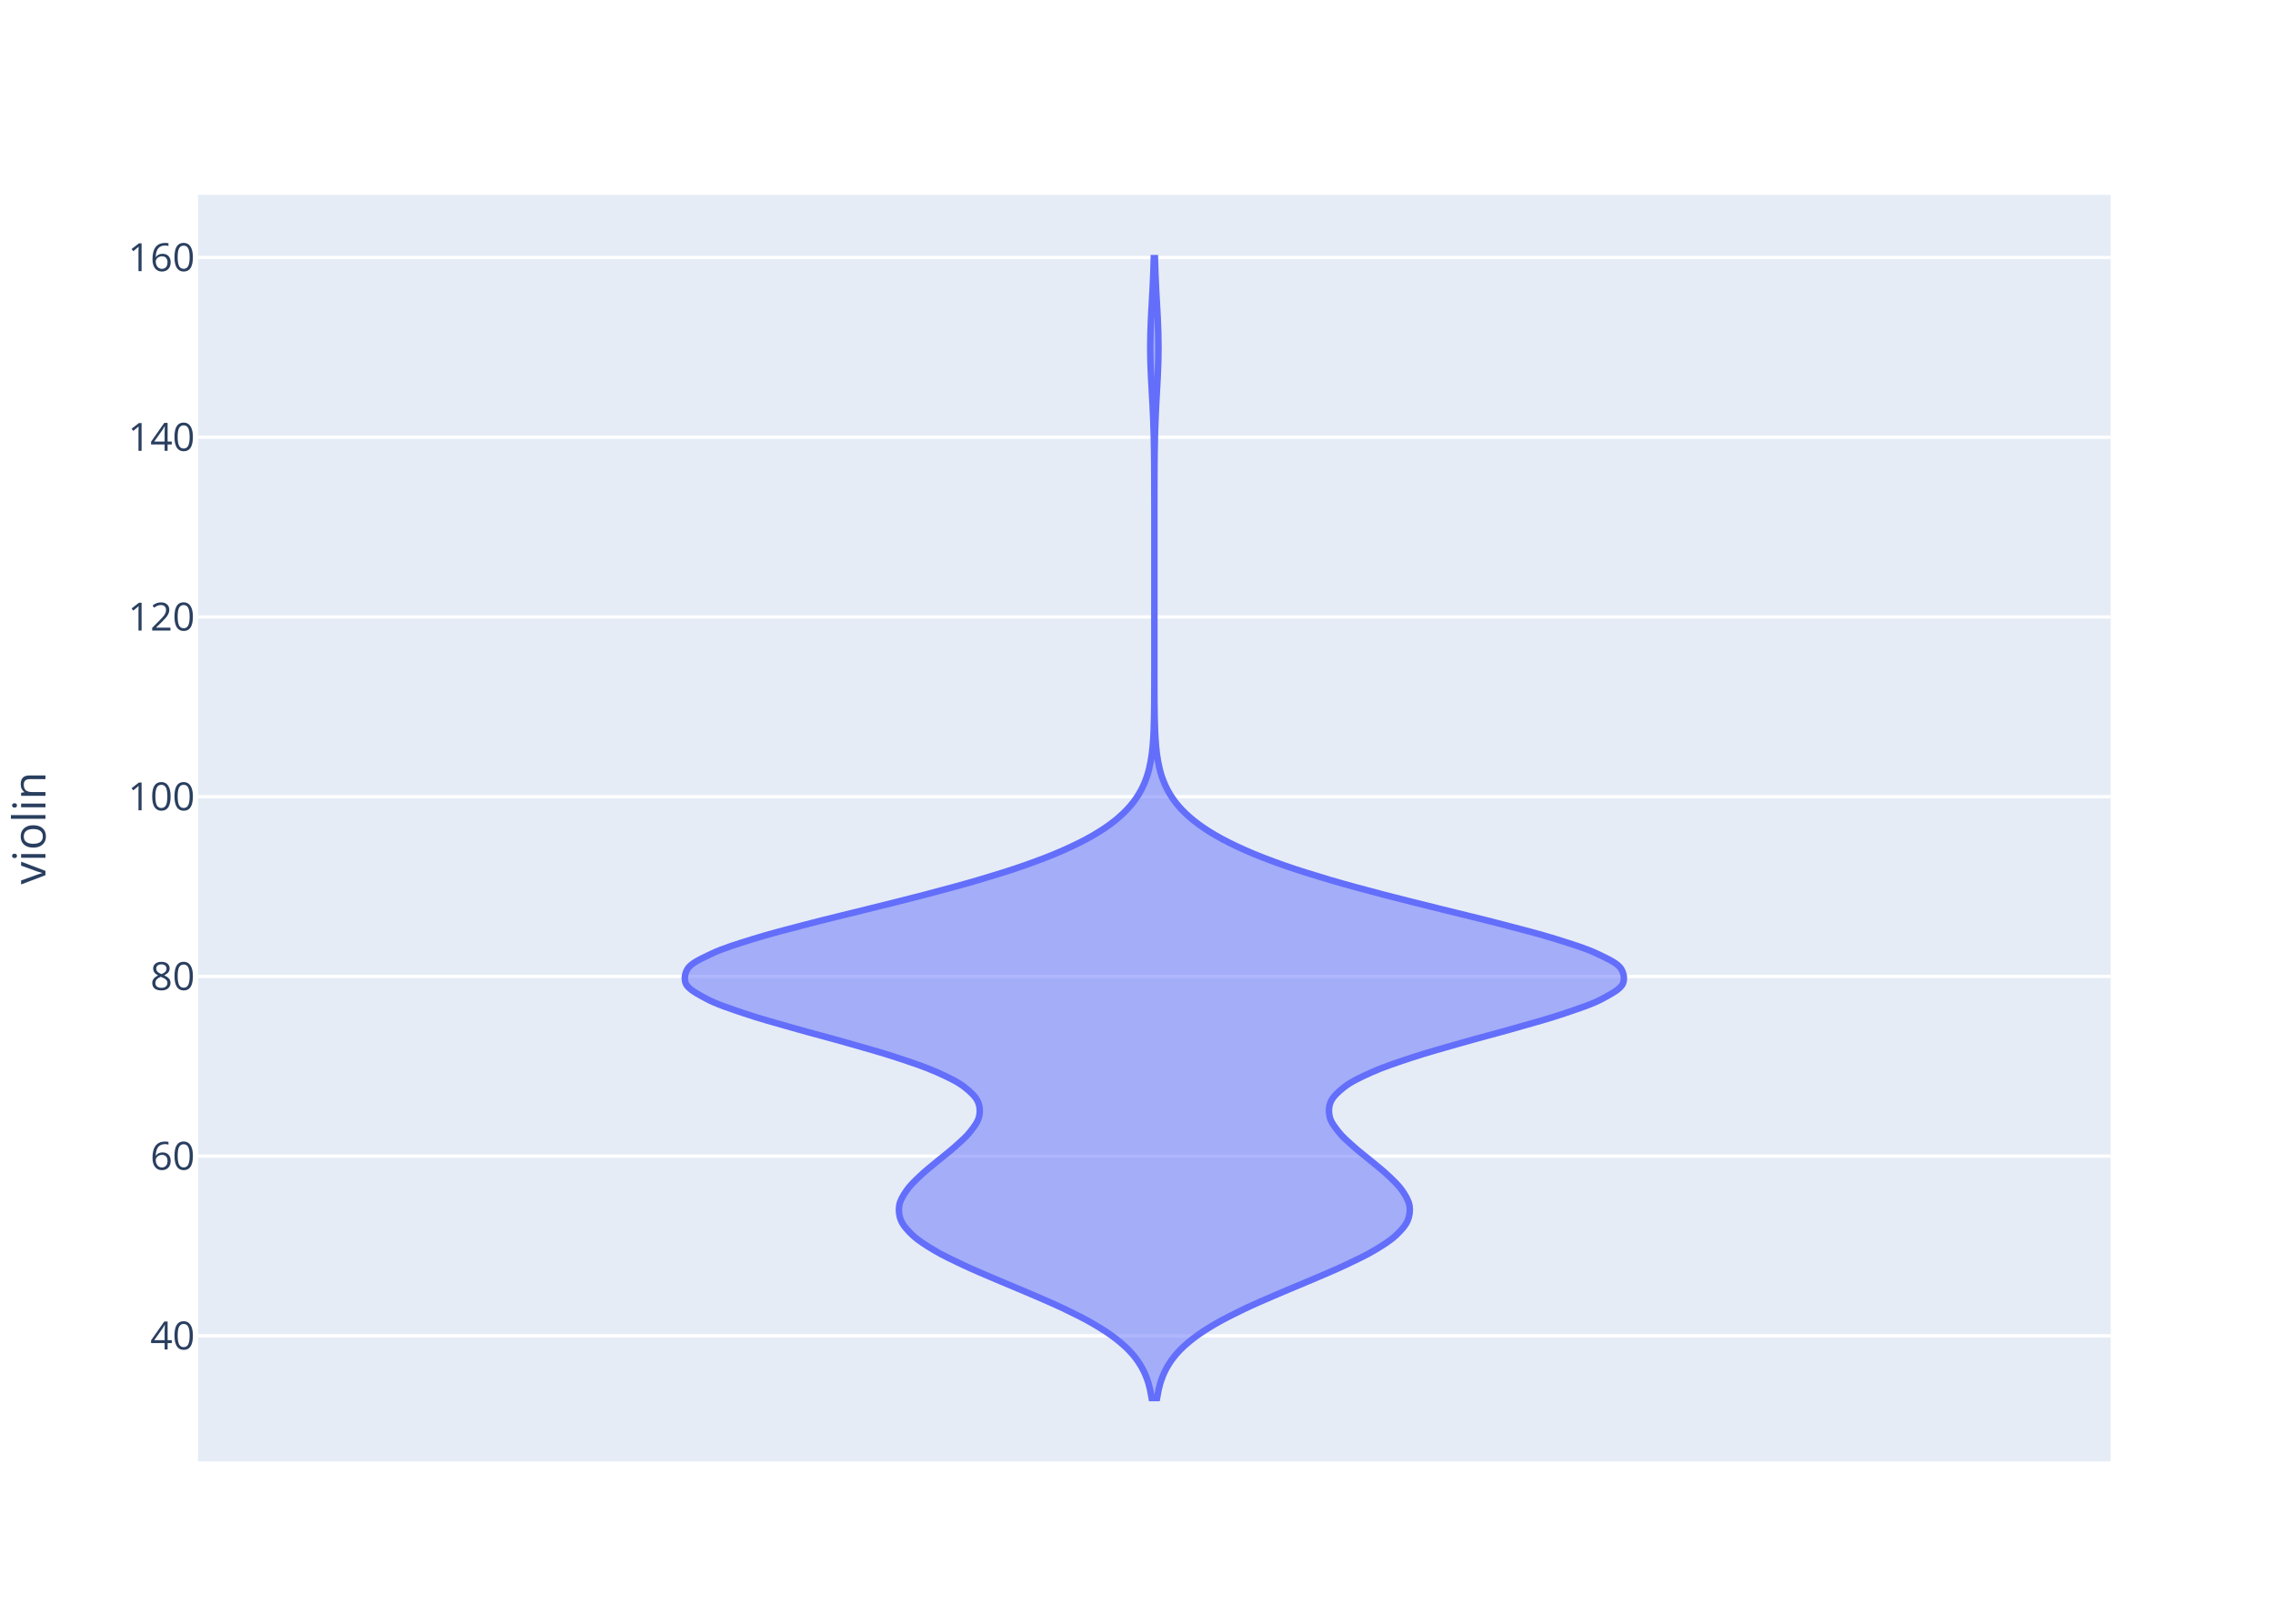
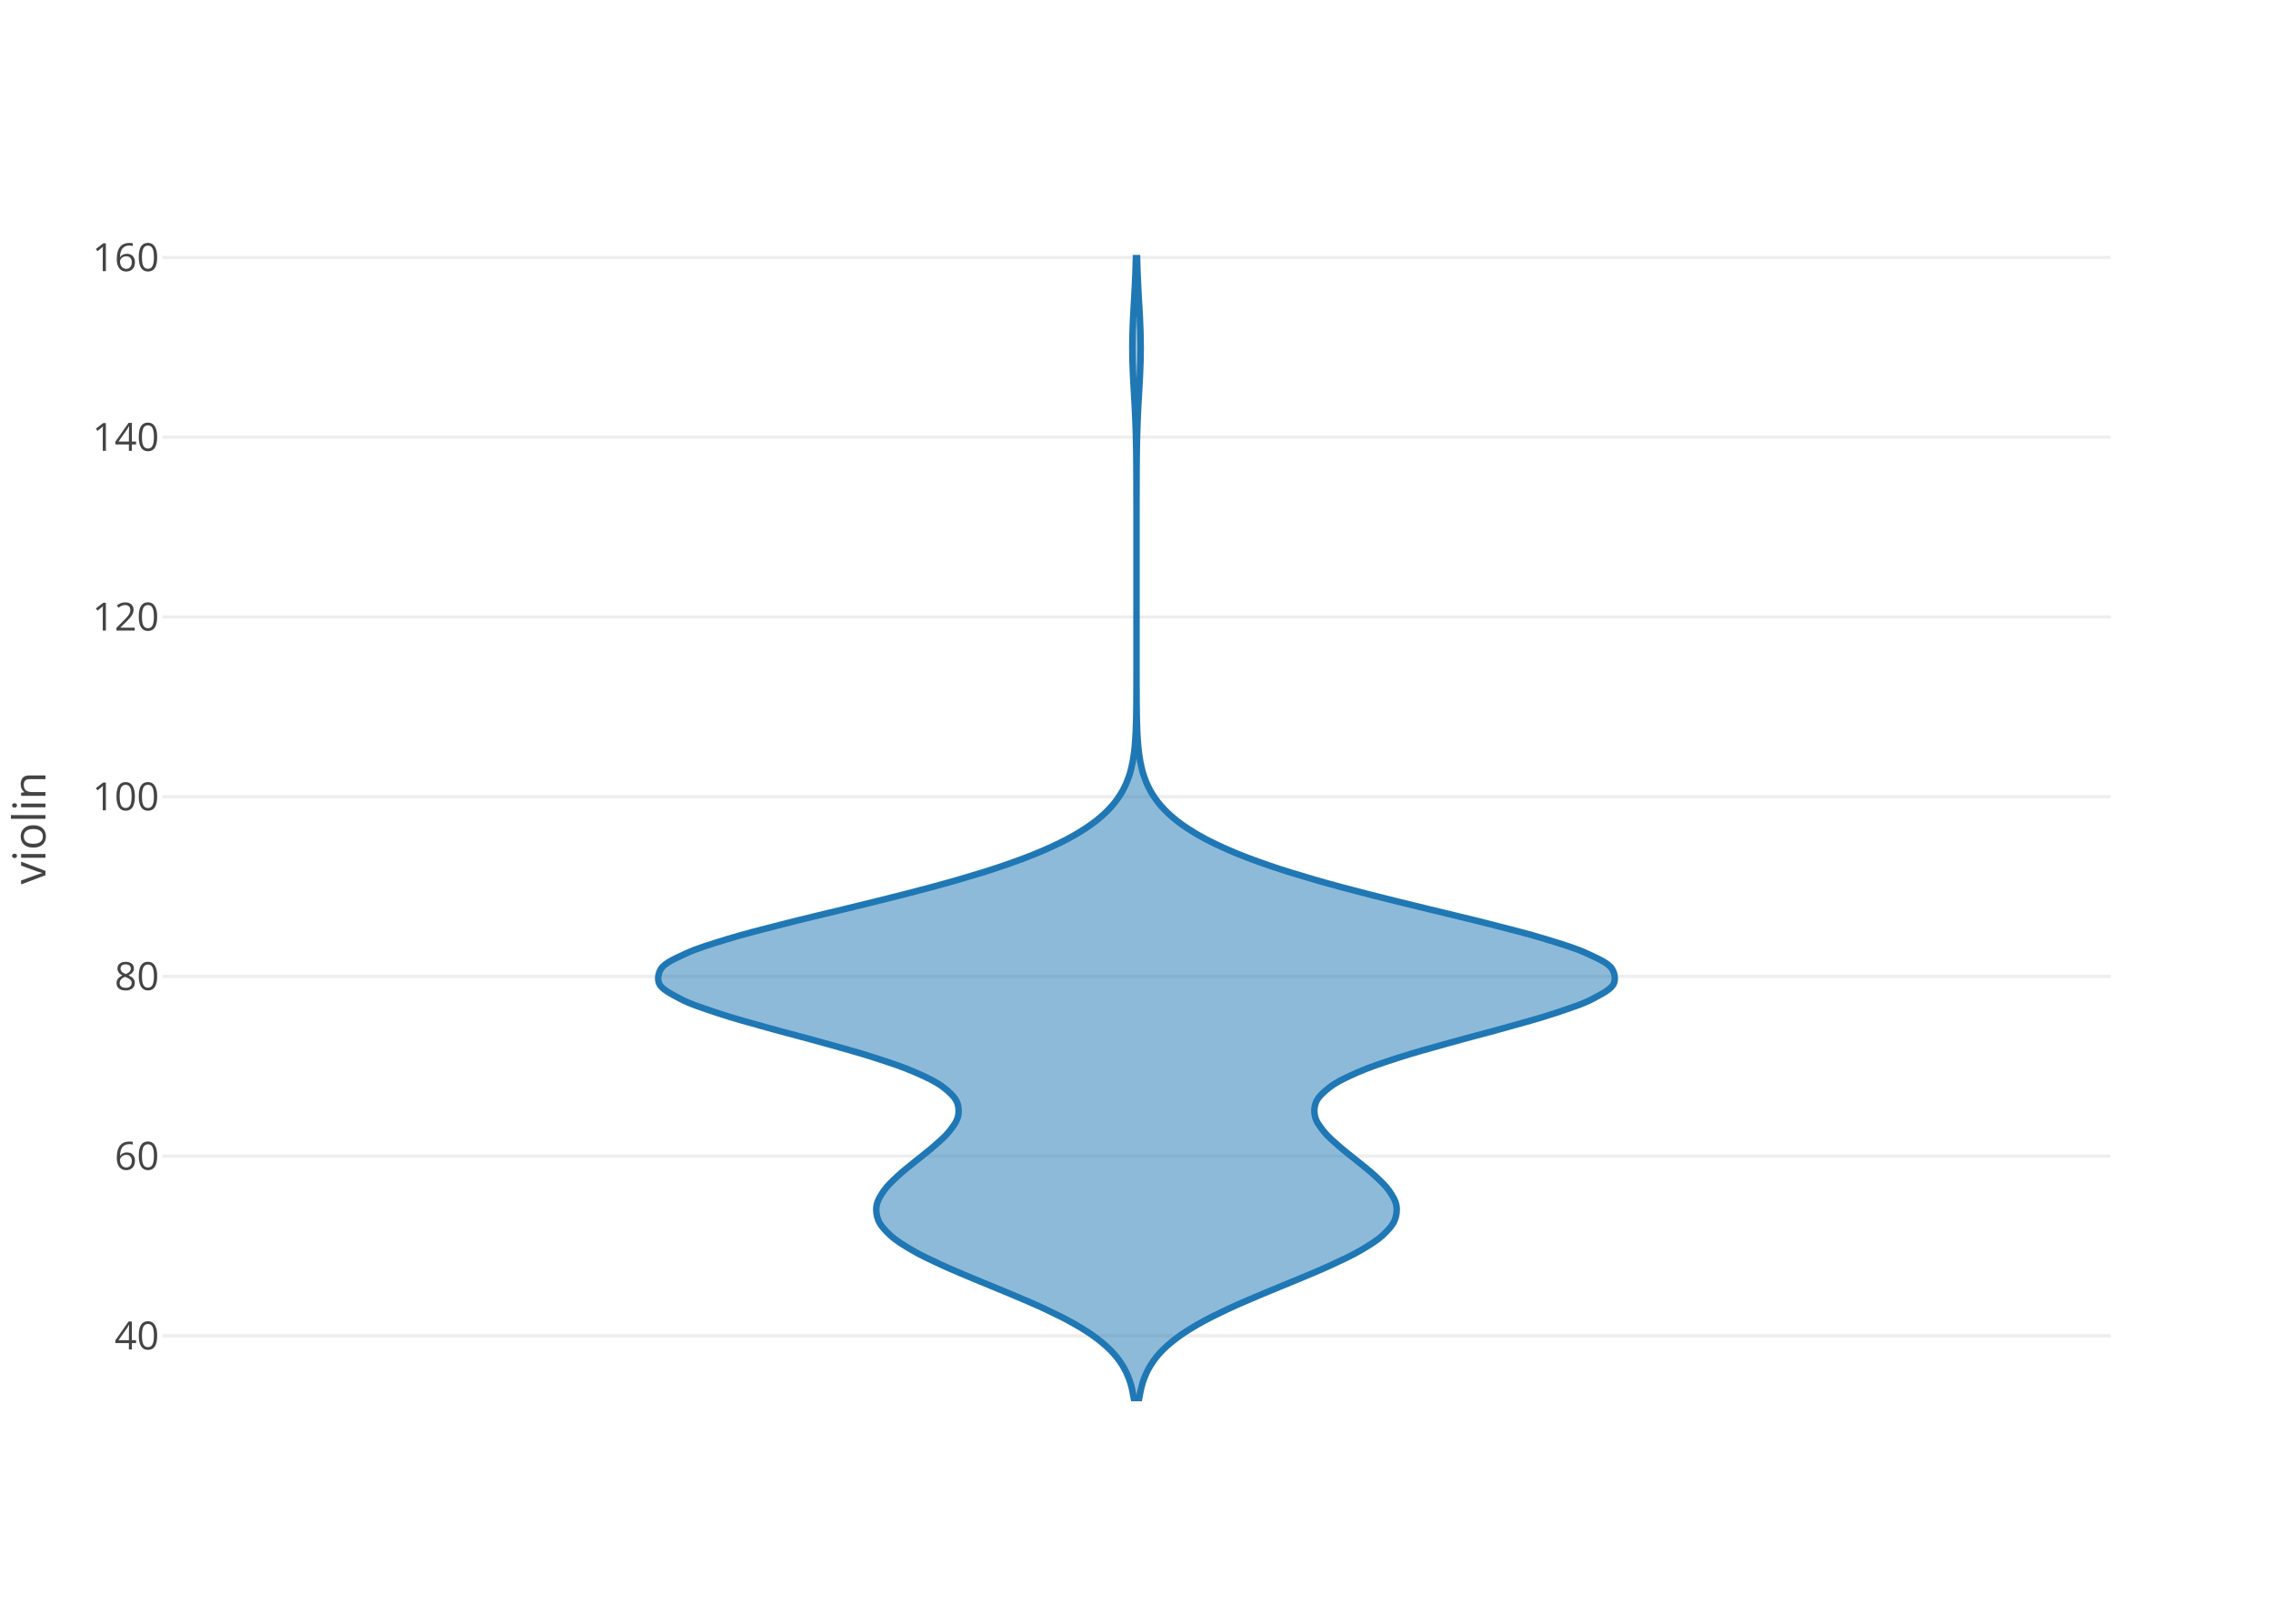
<svg xmlns="http://www.w3.org/2000/svg" class="main-svg" width="700" height="500" viewBox="0 0 700 500">
  <rect x="0" y="0" width="700" height="500" style="fill: rgb(255, 255, 255); fill-opacity: 1;" />
  <defs id="id-1">
    <g class="clips">
      <clipPath id="id-2" class="plotclip">
-         <rect width="589" height="390" />
+         <rect width="600" height="390" />
      </clipPath>
      <clipPath class="axesclip" id="id-3">
-         <rect x="61" y="0" width="589" height="500" />
+         <rect x="50" y="0" width="600" height="500" />
      </clipPath>
      <clipPath class="axesclip" id="id-4">
        <rect x="0" y="60" width="700" height="390" />
      </clipPath>
      <clipPath class="axesclip" id="id-5">
-         <rect x="61" y="60" width="589" height="390" />
+         <rect x="50" y="60" width="600" height="390" />
      </clipPath>
    </g>
    <g class="gradients" />
  </defs>
-   <g class="bglayer">
-     <rect class="bg" x="61" y="60" width="589" height="390" style="fill: rgb(229, 236, 246); fill-opacity: 1; stroke-width: 0;" />
-   </g>
+   <g class="bglayer" />
  <g class="layer-below">
    <g class="imagelayer" />
    <g class="shapelayer" />
  </g>
  <g class="cartesianlayer">
    <g class="subplot xy">
      <g class="layer-subplot">
        <g class="shapelayer" />
        <g class="imagelayer" />
      </g>
      <g class="gridlayer">
        <g class="x" />
        <g class="y">
-           <path class="ygrid crisp" transform="translate(0,411.34)" d="M61,0h589" style="stroke: rgb(255, 255, 255); stroke-opacity: 1; stroke-width: 1px;" />
-           <path class="ygrid crisp" transform="translate(0,356)" d="M61,0h589" style="stroke: rgb(255, 255, 255); stroke-opacity: 1; stroke-width: 1px;" />
-           <path class="ygrid crisp" transform="translate(0,300.66)" d="M61,0h589" style="stroke: rgb(255, 255, 255); stroke-opacity: 1; stroke-width: 1px;" />
-           <path class="ygrid crisp" transform="translate(0,245.32)" d="M61,0h589" style="stroke: rgb(255, 255, 255); stroke-opacity: 1; stroke-width: 1px;" />
-           <path class="ygrid crisp" transform="translate(0,189.97)" d="M61,0h589" style="stroke: rgb(255, 255, 255); stroke-opacity: 1; stroke-width: 1px;" />
-           <path class="ygrid crisp" transform="translate(0,134.63)" d="M61,0h589" style="stroke: rgb(255, 255, 255); stroke-opacity: 1; stroke-width: 1px;" />
-           <path class="ygrid crisp" transform="translate(0,79.29)" d="M61,0h589" style="stroke: rgb(255, 255, 255); stroke-opacity: 1; stroke-width: 1px;" />
+           <path class="ygrid crisp" transform="translate(0,411.34)" d="M50,0h600" style="stroke: rgb(238, 238, 238); stroke-opacity: 1; stroke-width: 1px;" />
+           <path class="ygrid crisp" transform="translate(0,356)" d="M50,0h600" style="stroke: rgb(238, 238, 238); stroke-opacity: 1; stroke-width: 1px;" />
+           <path class="ygrid crisp" transform="translate(0,300.66)" d="M50,0h600" style="stroke: rgb(238, 238, 238); stroke-opacity: 1; stroke-width: 1px;" />
+           <path class="ygrid crisp" transform="translate(0,245.32)" d="M50,0h600" style="stroke: rgb(238, 238, 238); stroke-opacity: 1; stroke-width: 1px;" />
+           <path class="ygrid crisp" transform="translate(0,189.97)" d="M50,0h600" style="stroke: rgb(238, 238, 238); stroke-opacity: 1; stroke-width: 1px;" />
+           <path class="ygrid crisp" transform="translate(0,134.63)" d="M50,0h600" style="stroke: rgb(238, 238, 238); stroke-opacity: 1; stroke-width: 1px;" />
+           <path class="ygrid crisp" transform="translate(0,79.29)" d="M50,0h600" style="stroke: rgb(238, 238, 238); stroke-opacity: 1; stroke-width: 1px;" />
        </g>
      </g>
      <g class="zerolinelayer" />
      <path class="xlines-below" />
      <path class="ylines-below" />
      <g class="overlines-below" />
      <g class="xaxislayer-below" />
      <g class="yaxislayer-below" />
      <g class="overaxes-below" />
-       <g class="plot" transform="translate(61,60)" clip-path="url('#id-2')">
+       <g class="plot" transform="translate(50,60)" clip-path="url('#id-2')">
        <g class="violinlayer mlayer">
          <g class="trace violins" style="opacity: 1;">
-             <path class="violin" d="M295.32,370.5Q295.85,367.44 296.32,365.94C296.8,364.4 297.39,362.86 298.2,361.38C299.06,359.81 300.12,358.27 301.39,356.82C302.78,355.22 304.47,353.72 306.32,352.27C308.37,350.66 310.74,349.17 313.22,347.71C315.94,346.11 318.95,344.63 322.02,343.15C325.28,341.58 328.79,340.09 332.26,338.59C335.81,337.05 339.53,335.56 343.1,334.03C346.61,332.52 350.2,331.04 353.51,329.47C356.62,328 359.74,326.54 362.43,324.92C364.83,323.48 367.19,322.02 368.95,320.36C370.45,318.94 371.86,317.42 372.53,315.8C373.13,314.36 373.32,312.72 373.07,311.24C372.81,309.68 371.86,308.13 370.88,306.68C369.79,305.07 368.21,303.6 366.67,302.12C365.03,300.55 363.12,299.07 361.31,297.56C359.49,296.04 357.52,294.57 355.79,293.01C354.15,291.53 352.42,290.06 351.17,288.45C350.04,287 348.86,285.47 348.49,283.89C348.14,282.42 348.19,280.75 348.8,279.33C349.5,277.68 351.18,276.16 352.95,274.77C355.15,273.04 358.22,271.62 361.36,270.21C365.05,268.55 369.42,267.11 373.81,265.66C378.65,264.06 383.98,262.6 389.21,261.1C394.61,259.55 400.34,258.09 405.73,256.54C410.94,255.05 416.3,253.6 421.03,251.98C425.22,250.54 429.54,249.18 432.71,247.42C435.18,246.05 438.05,244.62 438.8,242.86C439.38,241.49 439.09,239.66 438.23,238.31C437.06,236.47 433.85,235.13 431.01,233.75C427.43,232.01 422.77,230.63 418.2,229.19C413.05,227.57 407.28,226.12 401.61,224.63C395.67,223.07 389.39,221.59 383.31,220.07C377.25,218.55 371.08,217.06 365.18,215.51C359.51,214.02 353.89,212.52 348.57,210.95C343.61,209.48 338.76,207.99 334.26,206.4C330.14,204.94 326.19,203.45 322.57,201.84C319.31,200.39 316.22,198.89 313.45,197.28C310.97,195.84 308.68,194.33 306.68,192.72C304.88,191.27 303.27,189.75 301.91,188.16C300.66,186.7 299.62,185.16 298.75,183.6C297.93,182.12 297.3,180.59 296.78,179.05C296.27,177.55 295.93,176.02 295.64,174.49C295.35,172.98 295.18,171.45 295.03,169.93C294.88,168.41 294.8,166.89 294.73,165.37C294.66,163.85 294.62,162.33 294.59,160.81C294.56,159.29 294.54,157.77 294.53,156.25C294.52,154.73 294.52,153.21 294.51,151.69C294.51,150.17 294.5,148.66 294.5,147.14C294.5,145.62 294.5,144.1 294.5,142.58C294.5,141.06 294.5,139.54 294.5,138.02C294.5,136.5 294.5,134.98 294.5,133.46C294.5,131.94 294.5,130.42 294.5,128.9C294.5,127.38 294.5,125.86 294.5,124.34C294.5,122.82 294.5,121.31 294.5,119.79C294.5,118.27 294.5,116.75 294.5,115.23C294.5,113.71 294.5,112.19 294.5,110.67C294.5,109.15 294.5,107.63 294.5,106.11C294.5,104.59 294.5,103.07 294.5,101.55C294.5,100.03 294.5,98.51 294.5,96.99C294.5,95.47 294.51,93.96 294.51,92.44C294.51,90.92 294.52,89.4 294.52,87.88C294.53,86.36 294.53,84.84 294.54,83.32C294.55,81.8 294.57,80.28 294.59,78.76C294.61,77.24 294.64,75.72 294.68,74.2C294.72,72.68 294.77,71.16 294.83,69.64C294.89,68.12 294.95,66.6 295.03,65.08C295.1,63.56 295.2,62.05 295.28,60.53C295.36,59.01 295.46,57.49 295.53,55.97C295.6,54.45 295.67,52.93 295.71,51.41C295.75,49.89 295.77,48.37 295.77,46.85C295.77,45.33 295.74,43.81 295.7,42.29C295.66,40.77 295.59,39.25 295.52,37.73C295.45,36.21 295.35,34.7 295.27,33.18C295.19,31.66 295.1,30.14 295.02,28.62C294.95,27.1 294.88,25.58 294.82,24.06Q294.76,22.54 294.67,19.5L294.33,19.5Q294.24,22.54 294.18,24.06C294.12,25.58 294.05,27.1 293.98,28.62C293.9,30.14 293.81,31.66 293.73,33.18C293.65,34.7 293.55,36.21 293.48,37.73C293.41,39.25 293.34,40.77 293.3,42.29C293.26,43.81 293.23,45.33 293.23,46.85C293.23,48.37 293.25,49.89 293.29,51.41C293.33,52.93 293.4,54.45 293.47,55.97C293.54,57.49 293.64,59.01 293.72,60.53C293.8,62.05 293.9,63.56 293.97,65.08C294.05,66.6 294.11,68.12 294.17,69.64C294.23,71.16 294.28,72.68 294.32,74.2C294.36,75.72 294.39,77.24 294.41,78.76C294.43,80.28 294.45,81.8 294.46,83.32C294.47,84.84 294.47,86.36 294.48,87.88C294.48,89.4 294.49,90.92 294.49,92.44C294.49,93.96 294.5,95.47 294.5,96.99C294.5,98.51 294.5,100.03 294.5,101.55C294.5,103.07 294.5,104.59 294.5,106.11C294.5,107.63 294.5,109.15 294.5,110.67C294.5,112.19 294.5,113.71 294.5,115.23C294.5,116.75 294.5,118.27 294.5,119.79C294.5,121.31 294.5,122.82 294.5,124.34C294.5,125.86 294.5,127.38 294.5,128.9C294.5,130.42 294.5,131.94 294.5,133.46C294.5,134.98 294.5,136.5 294.5,138.02C294.5,139.54 294.5,141.06 294.5,142.58C294.5,144.1 294.5,145.62 294.5,147.14C294.5,148.66 294.49,150.17 294.49,151.69C294.48,153.21 294.48,154.73 294.47,156.25C294.46,157.77 294.44,159.29 294.41,160.81C294.38,162.33 294.34,163.85 294.27,165.37C294.2,166.89 294.12,168.41 293.97,169.93C293.82,171.45 293.65,172.98 293.36,174.49C293.07,176.02 292.73,177.55 292.22,179.05C291.7,180.59 291.07,182.12 290.25,183.6C289.38,185.16 288.34,186.7 287.09,188.16C285.73,189.75 284.12,191.27 282.32,192.72C280.32,194.33 278.03,195.84 275.55,197.28C272.78,198.89 269.69,200.39 266.43,201.84C262.81,203.45 258.86,204.94 254.74,206.4C250.24,207.99 245.39,209.48 240.43,210.95C235.11,212.52 229.49,214.02 223.82,215.51C217.92,217.06 211.75,218.55 205.69,220.07C199.61,221.59 193.33,223.07 187.39,224.63C181.72,226.12 175.95,227.57 170.8,229.19C166.23,230.63 161.57,232.01 157.99,233.75C155.15,235.13 151.94,236.47 150.77,238.31C149.91,239.66 149.62,241.49 150.2,242.86C150.95,244.62 153.82,246.05 156.29,247.42C159.46,249.18 163.78,250.54 167.97,251.98C172.7,253.6 178.06,255.05 183.27,256.54C188.66,258.09 194.39,259.55 199.79,261.1C205.02,262.6 210.35,264.06 215.19,265.66C219.58,267.11 223.95,268.55 227.64,270.21C230.78,271.62 233.85,273.04 236.05,274.77C237.82,276.16 239.5,277.68 240.2,279.33C240.81,280.75 240.86,282.42 240.51,283.89C240.14,285.47 238.96,287 237.83,288.45C236.58,290.06 234.85,291.53 233.21,293.01C231.48,294.57 229.51,296.04 227.69,297.56C225.88,299.07 223.97,300.55 222.33,302.12C220.79,303.6 219.21,305.07 218.12,306.68C217.14,308.13 216.19,309.68 215.93,311.24C215.68,312.72 215.87,314.36 216.47,315.8C217.14,317.42 218.55,318.94 220.05,320.36C221.81,322.02 224.17,323.48 226.57,324.92C229.26,326.54 232.38,328 235.49,329.47C238.8,331.04 242.39,332.52 245.9,334.03C249.47,335.56 253.19,337.05 256.74,338.59C260.21,340.09 263.72,341.58 266.98,343.15C270.05,344.63 273.06,346.11 275.78,347.71C278.26,349.17 280.63,350.66 282.68,352.27C284.53,353.72 286.22,355.22 287.61,356.82C288.88,358.27 289.94,359.81 290.8,361.38C291.61,362.86 292.2,364.4 292.68,365.94Q293.15,367.44 293.68,370.5Z" style="vector-effect: non-scaling-stroke; stroke-width: 2px; stroke: rgb(99, 110, 250); stroke-opacity: 1; fill: rgb(99, 110, 250); fill-opacity: 0.5;" />
+             <path class="violin" d="M300.83,370.5Q301.37,367.44 301.85,365.94C302.34,364.4 302.95,362.86 303.77,361.38C304.65,359.81 305.73,358.27 307.02,356.82C308.44,355.22 310.16,353.72 312.04,352.27C314.13,350.66 316.54,349.17 319.07,347.71C321.84,346.11 324.91,344.63 328.03,343.15C331.35,341.58 334.93,340.09 338.46,338.59C342.08,337.05 345.87,335.56 349.51,334.03C353.09,332.52 356.74,331.04 360.12,329.47C363.29,328 366.46,326.54 369.2,324.92C371.64,323.48 374.05,322.02 375.84,320.36C377.36,318.94 378.81,317.42 379.49,315.8C380.09,314.36 380.29,312.72 380.04,311.24C379.78,309.68 378.81,308.13 377.81,306.68C376.7,305.07 375.08,303.59 373.51,302.12C371.84,300.55 369.89,299.07 368.05,297.56C366.2,296.04 364.2,294.57 362.44,293.01C360.76,291.53 359,290.06 357.72,288.45C356.57,287 355.38,285.47 355,283.89C354.65,282.42 354.7,280.75 355.31,279.33C356.03,277.67 357.74,276.16 359.54,274.77C361.79,273.04 364.92,271.62 368.11,270.21C371.87,268.55 376.31,267.11 380.79,265.66C385.72,264.06 391.15,262.6 396.48,261.1C401.98,259.55 407.81,258.09 413.31,256.54C418.61,255.05 424.09,253.6 428.9,251.98C433.16,250.54 437.56,249.18 440.79,247.42C443.3,246.05 446.24,244.63 447,242.86C447.59,241.49 447.28,239.65 446.42,238.31C445.23,236.46 441.95,235.13 439.06,233.75C435.41,232.01 430.67,230.63 426.01,229.19C420.77,227.57 414.89,226.12 409.11,224.63C403.06,223.07 396.67,221.59 390.47,220.07C384.3,218.55 378.01,217.06 372,215.51C366.23,214.02 360.49,212.52 355.08,210.95C350.03,209.48 345.1,207.99 340.51,206.4C336.31,204.94 332.28,203.45 328.59,201.84C325.27,200.39 322.12,198.9 319.3,197.28C316.78,195.84 314.45,194.33 312.41,192.72C310.58,191.27 308.94,189.75 307.55,188.16C306.28,186.7 305.22,185.16 304.33,183.6C303.49,182.12 302.85,180.59 302.32,179.05C301.8,177.55 301.46,176.02 301.16,174.49C300.87,172.98 300.7,171.45 300.54,169.93C300.39,168.41 300.31,166.89 300.23,165.37C300.16,163.85 300.12,162.33 300.09,160.81C300.06,159.29 300.04,157.77 300.03,156.25C300.02,154.73 300.02,153.21 300.01,151.69C300.01,150.17 300,148.66 300,147.14C300,145.62 300,144.1 300,142.58C300,141.06 300,139.54 300,138.02C300,136.5 300,134.98 300,133.46C300,131.94 300,130.42 300,128.9C300,127.38 300,125.86 300,124.34C300,122.82 300,121.31 300,119.79C300,118.27 300,116.75 300,115.23C300,113.71 300,112.19 300,110.67C300,109.15 300,107.63 300,106.11C300,104.59 300,103.07 300,101.55C300,100.03 300,98.51 300,96.99C300,95.47 300.01,93.96 300.01,92.44C300.01,90.92 300.02,89.4 300.02,87.88C300.03,86.36 300.03,84.84 300.04,83.32C300.05,81.8 300.07,80.28 300.09,78.76C300.11,77.24 300.14,75.72 300.18,74.2C300.22,72.68 300.27,71.16 300.33,69.64C300.39,68.12 300.46,66.6 300.54,65.08C300.62,63.56 300.72,62.05 300.8,60.53C300.89,59.01 300.98,57.49 301.05,55.97C301.12,54.45 301.19,52.93 301.23,51.41C301.27,49.89 301.3,48.37 301.3,46.85C301.3,45.33 301.26,43.81 301.22,42.29C301.18,40.77 301.11,39.25 301.04,37.73C300.97,36.21 300.86,34.7 300.78,33.18C300.69,31.66 300.61,30.14 300.53,28.62C300.45,27.1 300.38,25.58 300.32,24.06Q300.26,22.54 300.18,19.5L299.82,19.5Q299.74,22.54 299.68,24.06C299.62,25.58 299.55,27.1 299.47,28.62C299.39,30.14 299.31,31.66 299.22,33.18C299.14,34.7 299.03,36.21 298.96,37.73C298.89,39.25 298.82,40.77 298.78,42.29C298.74,43.81 298.7,45.33 298.7,46.85C298.7,48.37 298.73,49.89 298.77,51.41C298.81,52.93 298.88,54.45 298.95,55.97C299.02,57.49 299.11,59.01 299.2,60.53C299.28,62.05 299.38,63.56 299.46,65.08C299.54,66.6 299.61,68.12 299.67,69.64C299.73,71.16 299.78,72.68 299.82,74.2C299.86,75.72 299.89,77.24 299.91,78.76C299.93,80.28 299.95,81.8 299.96,83.32C299.97,84.84 299.97,86.36 299.98,87.88C299.98,89.4 299.99,90.92 299.99,92.44C299.99,93.96 300,95.47 300,96.99C300,98.51 300,100.03 300,101.55C300,103.07 300,104.59 300,106.11C300,107.63 300,109.15 300,110.67C300,112.19 300,113.71 300,115.23C300,116.75 300,118.27 300,119.79C300,121.31 300,122.82 300,124.34C300,125.86 300,127.38 300,128.9C300,130.42 300,131.94 300,133.46C300,134.98 300,136.5 300,138.02C300,139.54 300,141.06 300,142.58C300,144.1 300,145.62 300,147.14C300,148.66 299.99,150.17 299.99,151.69C299.98,153.21 299.98,154.73 299.97,156.25C299.96,157.77 299.94,159.29 299.91,160.81C299.88,162.33 299.84,163.85 299.77,165.37C299.69,166.89 299.61,168.41 299.46,169.93C299.3,171.45 299.13,172.98 298.84,174.49C298.54,176.02 298.2,177.55 297.68,179.05C297.15,180.59 296.51,182.12 295.67,183.6C294.78,185.16 293.72,186.7 292.45,188.16C291.06,189.75 289.42,191.27 287.59,192.72C285.55,194.33 283.22,195.84 280.7,197.28C277.88,198.9 274.73,200.39 271.41,201.84C267.72,203.45 263.69,204.94 259.49,206.4C254.9,207.99 249.97,209.48 244.92,210.95C239.51,212.52 233.77,214.02 228,215.51C221.99,217.06 215.7,218.55 209.53,220.07C203.33,221.59 196.94,223.07 190.89,224.63C185.11,226.12 179.23,227.57 173.99,229.19C169.33,230.63 164.59,232.01 160.94,233.75C158.05,235.13 154.77,236.46 153.58,238.31C152.72,239.65 152.41,241.49 153,242.86C153.76,244.63 156.7,246.05 159.21,247.42C162.44,249.18 166.84,250.54 171.1,251.98C175.91,253.6 181.39,255.05 186.69,256.54C192.19,258.09 198.02,259.55 203.52,261.1C208.85,262.6 214.28,264.06 219.21,265.66C223.69,267.11 228.13,268.55 231.89,270.21C235.08,271.62 238.21,273.04 240.46,274.77C242.26,276.16 243.97,277.67 244.69,279.33C245.3,280.75 245.35,282.42 245,283.89C244.62,285.47 243.43,287 242.28,288.45C241,290.06 239.24,291.53 237.56,293.01C235.8,294.57 233.8,296.04 231.95,297.56C230.11,299.07 228.16,300.55 226.49,302.12C224.92,303.59 223.3,305.07 222.19,306.68C221.19,308.13 220.22,309.68 219.96,311.24C219.71,312.72 219.91,314.36 220.51,315.8C221.19,317.42 222.64,318.94 224.16,320.36C225.95,322.02 228.36,323.48 230.8,324.92C233.54,326.54 236.71,328 239.88,329.47C243.26,331.04 246.91,332.52 250.49,334.03C254.13,335.56 257.92,337.05 261.54,338.59C265.07,340.09 268.65,341.58 271.97,343.15C275.09,344.63 278.16,346.11 280.93,347.71C283.46,349.17 285.87,350.66 287.96,352.27C289.84,353.72 291.56,355.22 292.98,356.82C294.27,358.27 295.35,359.81 296.23,361.38C297.05,362.86 297.66,364.4 298.15,365.94Q298.63,367.44 299.17,370.5Z" style="vector-effect: non-scaling-stroke; stroke-width: 2px; stroke: rgb(31, 119, 180); stroke-opacity: 1; fill: rgb(31, 119, 180); fill-opacity: 0.5;" />
          </g>
        </g>
      </g>
      <g class="overplot" />
      <path class="xlines-above crisp" d="M0,0" style="fill: none;" />
      <path class="ylines-above crisp" d="M0,0" style="fill: none;" />
      <g class="overlines-above" />
      <g class="xaxislayer-above">
        <g class="xtick">
-           <text text-anchor="middle" x="0" y="463" transform="translate(355.5,0)" style="font-family: 'Open Sans', verdana, arial, sans-serif; font-size: 12px; fill: rgb(42, 63, 95); fill-opacity: 1; white-space: pre;">
+           <text text-anchor="middle" x="0" y="463" transform="translate(350,0)" style="font-family: 'Open Sans', verdana, arial, sans-serif; font-size: 12px; fill: rgb(68, 68, 68); fill-opacity: 1; white-space: pre;">
</text>
        </g>
      </g>
      <g class="yaxislayer-above">
        <g class="ytick">
-           <text text-anchor="end" x="60" y="4.2" transform="translate(0,411.34)" style="font-family: 'Open Sans', verdana, arial, sans-serif; font-size: 12px; fill: rgb(42, 63, 95); fill-opacity: 1; white-space: pre;">
+           <text text-anchor="end" x="49" y="4.2" transform="translate(0,411.34)" style="font-family: 'Open Sans', verdana, arial, sans-serif; font-size: 12px; fill: rgb(68, 68, 68); fill-opacity: 1; white-space: pre;">
40</text>
        </g>
        <g class="ytick">
-           <text text-anchor="end" x="60" y="4.2" transform="translate(0,356)" style="font-family: 'Open Sans', verdana, arial, sans-serif; font-size: 12px; fill: rgb(42, 63, 95); fill-opacity: 1; white-space: pre;">
+           <text text-anchor="end" x="49" y="4.2" transform="translate(0,356)" style="font-family: 'Open Sans', verdana, arial, sans-serif; font-size: 12px; fill: rgb(68, 68, 68); fill-opacity: 1; white-space: pre;">
60</text>
        </g>
        <g class="ytick">
-           <text text-anchor="end" x="60" y="4.2" transform="translate(0,300.66)" style="font-family: 'Open Sans', verdana, arial, sans-serif; font-size: 12px; fill: rgb(42, 63, 95); fill-opacity: 1; white-space: pre;">
+           <text text-anchor="end" x="49" y="4.2" transform="translate(0,300.66)" style="font-family: 'Open Sans', verdana, arial, sans-serif; font-size: 12px; fill: rgb(68, 68, 68); fill-opacity: 1; white-space: pre;">
80</text>
        </g>
        <g class="ytick">
-           <text text-anchor="end" x="60" y="4.2" transform="translate(0,245.32)" style="font-family: 'Open Sans', verdana, arial, sans-serif; font-size: 12px; fill: rgb(42, 63, 95); fill-opacity: 1; white-space: pre;">
+           <text text-anchor="end" x="49" y="4.2" transform="translate(0,245.32)" style="font-family: 'Open Sans', verdana, arial, sans-serif; font-size: 12px; fill: rgb(68, 68, 68); fill-opacity: 1; white-space: pre;">
100</text>
        </g>
        <g class="ytick">
-           <text text-anchor="end" x="60" y="4.2" transform="translate(0,189.97)" style="font-family: 'Open Sans', verdana, arial, sans-serif; font-size: 12px; fill: rgb(42, 63, 95); fill-opacity: 1; white-space: pre;">
+           <text text-anchor="end" x="49" y="4.2" transform="translate(0,189.97)" style="font-family: 'Open Sans', verdana, arial, sans-serif; font-size: 12px; fill: rgb(68, 68, 68); fill-opacity: 1; white-space: pre;">
120</text>
        </g>
        <g class="ytick">
-           <text text-anchor="end" x="60" y="4.2" transform="translate(0,134.63)" style="font-family: 'Open Sans', verdana, arial, sans-serif; font-size: 12px; fill: rgb(42, 63, 95); fill-opacity: 1; white-space: pre;">
+           <text text-anchor="end" x="49" y="4.2" transform="translate(0,134.63)" style="font-family: 'Open Sans', verdana, arial, sans-serif; font-size: 12px; fill: rgb(68, 68, 68); fill-opacity: 1; white-space: pre;">
140</text>
        </g>
        <g class="ytick">
-           <text text-anchor="end" x="60" y="4.2" transform="translate(0,79.29)" style="font-family: 'Open Sans', verdana, arial, sans-serif; font-size: 12px; fill: rgb(42, 63, 95); fill-opacity: 1; white-space: pre;">
+           <text text-anchor="end" x="49" y="4.2" transform="translate(0,79.29)" style="font-family: 'Open Sans', verdana, arial, sans-serif; font-size: 12px; fill: rgb(68, 68, 68); fill-opacity: 1; white-space: pre;">
160</text>
        </g>
      </g>
      <g class="overaxes-above" />
    </g>
  </g>
  <g class="polarlayer" />
  <g class="ternarylayer" />
  <g class="geolayer" />
  <g class="funnelarealayer" />
  <g class="pielayer" />
  <g class="treemaplayer" />
  <g class="sunburstlayer" />
  <g class="glimages" />
  <defs id="id-6">
    <g class="clips" />
  </defs>
  <g class="layer-above">
    <g class="imagelayer" />
    <g class="shapelayer" />
  </g>
  <g class="infolayer">
    <g class="g-gtitle" />
    <g class="g-xtitle" />
-     <g class="g-ytitle" transform="translate(1.69043,0)">
-       <text class="ytitle" transform="rotate(-90,12.30938,255)" x="12.309" y="255" text-anchor="middle" style="font-family: 'Open Sans', verdana, arial, sans-serif; font-size: 14px; fill: rgb(42, 63, 95); opacity: 1; font-weight: normal; white-space: pre;">
+     <g class="g-ytitle" transform="translate(2,0)">
+       <text class="ytitle" transform="rotate(-90,12,255)" x="12" y="255" text-anchor="middle" style="font-family: 'Open Sans', verdana, arial, sans-serif; font-size: 14px; fill: rgb(68, 68, 68); opacity: 1; font-weight: normal; white-space: pre;">
violin</text>
    </g>
  </g>
</svg>
